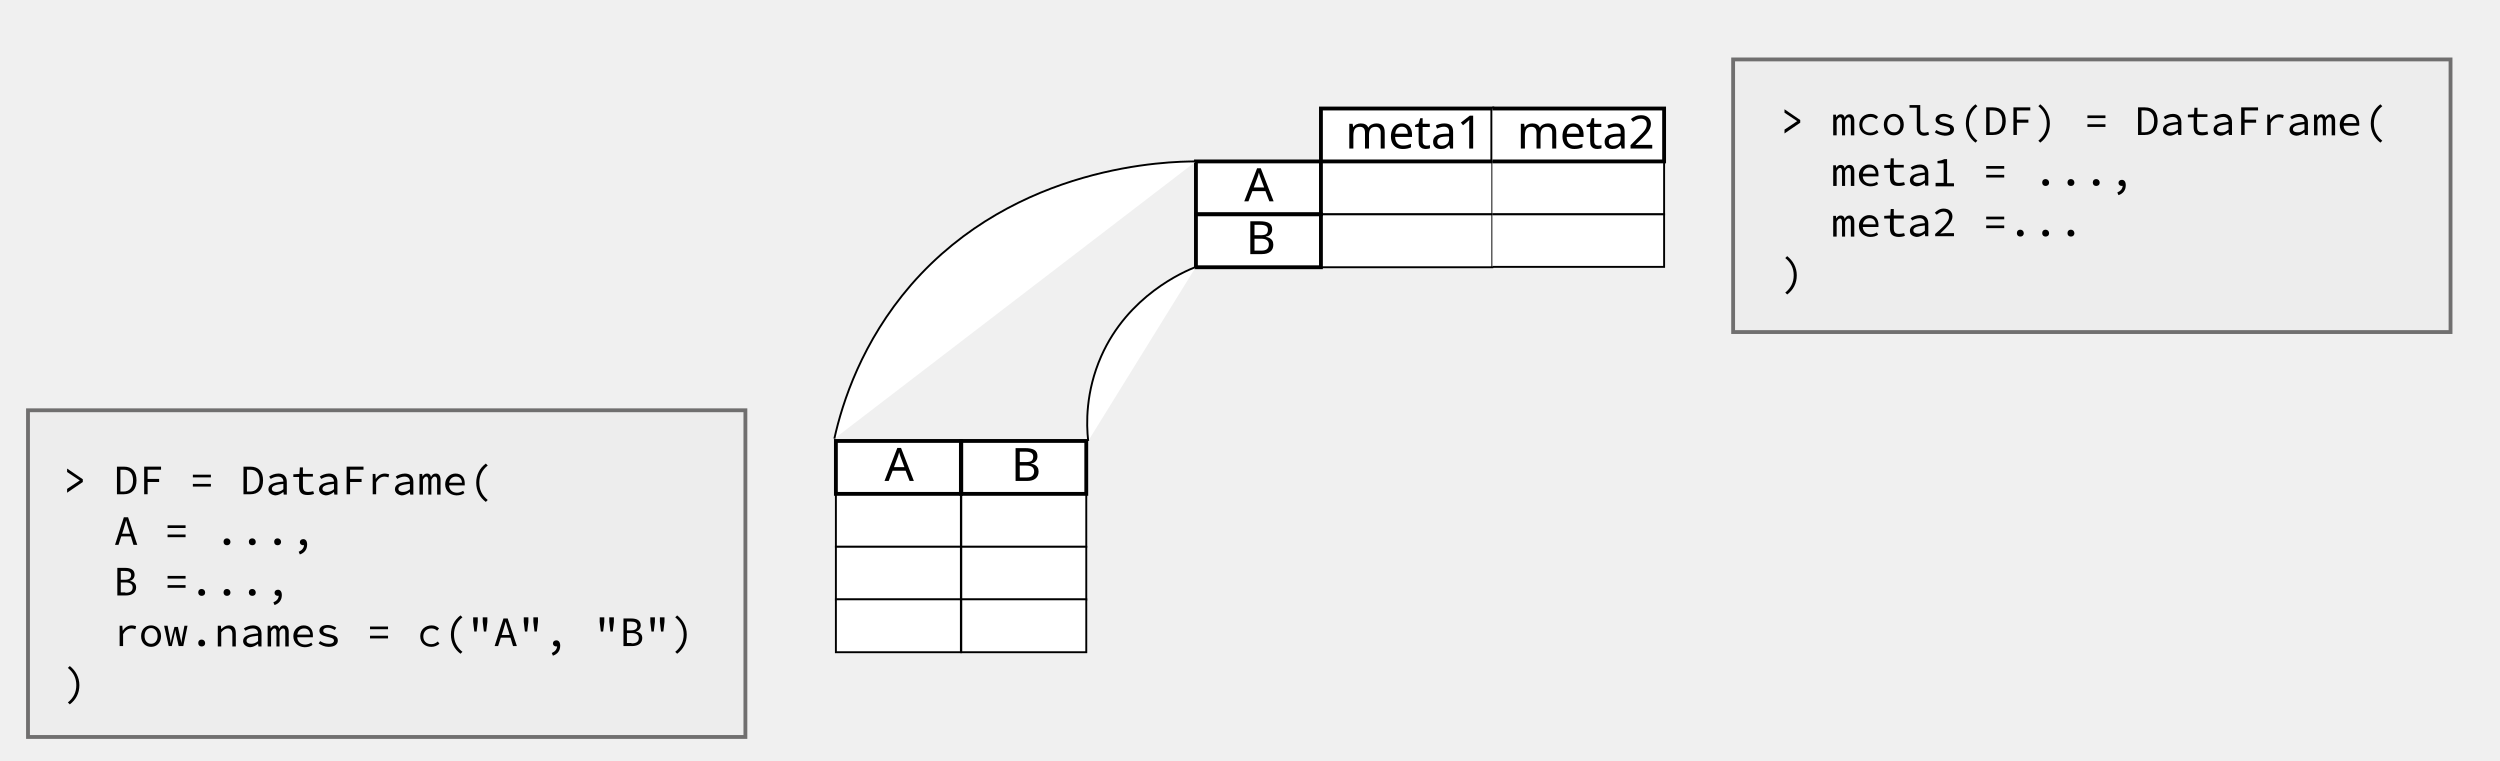
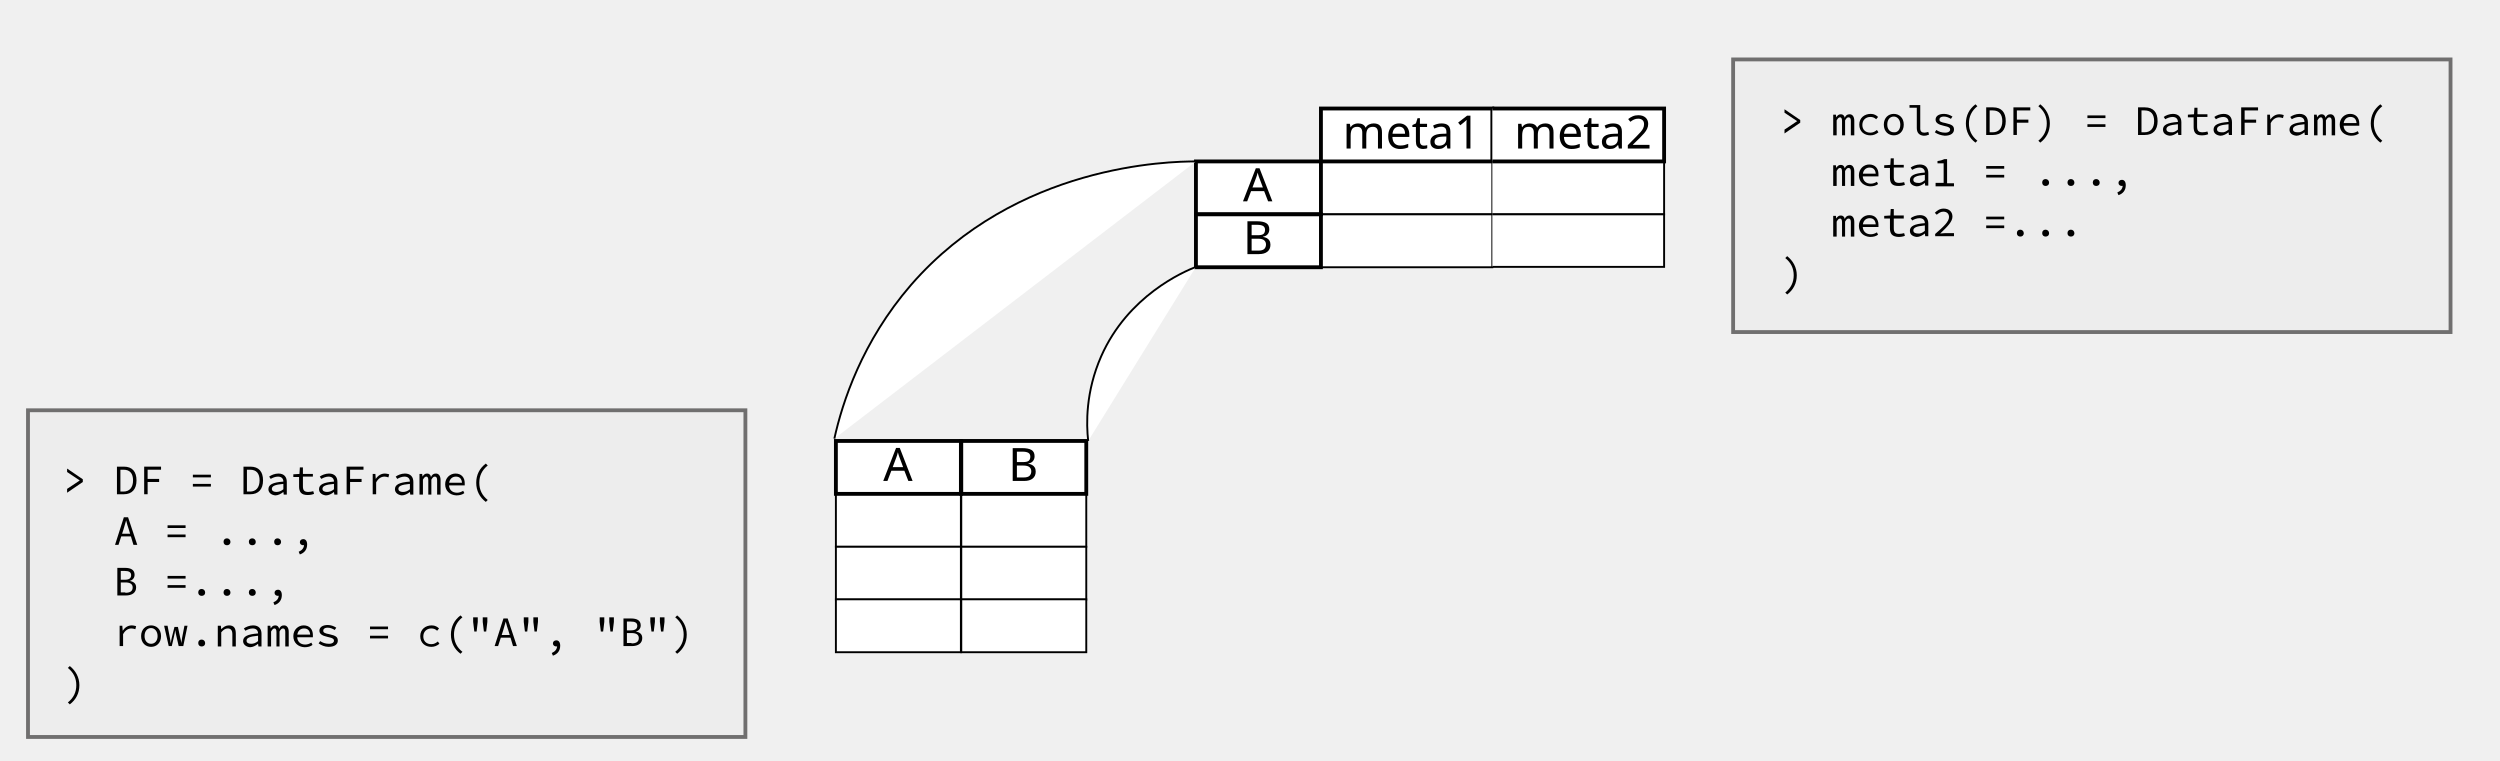
<svg xmlns="http://www.w3.org/2000/svg" version="1.1" id="Layer_1" x="0px" y="0px" viewBox="0 0 652 198.4" style="enable-background:new 0 0 652 198.4;" xml:space="preserve">
  <style type="text/css">
	.st0{fill:#EDEDED;stroke:#706F6F;stroke-miterlimit:10;}
	.st1{fill:#FFFFFF;stroke:#000000;stroke-width:0.5;stroke-miterlimit:10;}
	.st2{fill:#FFFFFF;stroke:#000000;stroke-miterlimit:10;}
- 	.st3{font-family:'MyriadPro-Regular';}
+ 	.st3{font-family:'ArialMT';}
	.st4{font-size:12px;}
</style>
  <rect x="452" y="15.5" class="st0" width="187.1" height="71.1" />
  <rect x="7.3" y="107" class="st0" width="187.1" height="85.2" />
  <rect x="218" y="128.8" class="st1" width="32.6" height="13.8" />
  <rect x="250.7" y="128.8" class="st1" width="32.6" height="13.8" />
  <rect x="218" y="142.6" class="st1" width="32.6" height="13.8" />
  <rect x="250.7" y="142.6" class="st1" width="32.6" height="13.8" />
  <rect x="218" y="156.3" class="st1" width="32.6" height="13.8" />
  <rect x="250.7" y="156.3" class="st1" width="32.6" height="13.8" />
  <rect x="344.5" y="42.1" class="st1" width="44.7" height="13.8" />
  <rect x="344.5" y="55.9" class="st1" width="44.7" height="13.8" />
  <rect x="218" y="115" class="st2" width="32.6" height="13.8" />
-   <text transform="matrix(1 0 0 1 230.6787 125.4315)" class="st3 st4">A</text>
+   <text transform="matrix(1 0 0 1 230.3486 125.4315)" class="st3 st4">A</text>
  <rect x="250.7" y="115" class="st2" width="32.6" height="13.8" />
-   <text transform="matrix(1 0 0 1 263.7073 125.4315)" class="st3 st4">B</text>
+   <text transform="matrix(1 0 0 1 262.9573 125.4315)" class="st3 st4">B</text>
  <rect x="311.9" y="42.1" class="st2" width="32.6" height="13.8" />
-   <text transform="matrix(1 0 0 1 324.503 52.5013)" class="st3 st4">A</text>
+   <text transform="matrix(1 0 0 1 324.1729 52.5013)" class="st3 st4">A</text>
  <rect x="311.9" y="55.9" class="st2" width="32.6" height="13.8" />
-   <text transform="matrix(1 0 0 1 324.9229 66.2695)" class="st3 st4">B</text>
+   <text transform="matrix(1 0 0 1 324.1729 66.2695)" class="st3 st4">B</text>
  <rect x="344.5" y="28.3" class="st2" width="44.7" height="13.8" />
-   <text transform="matrix(1 0 0 1 350.8814 38.7334)" class="st3 st4">meta1</text>
+   <text transform="matrix(1 0 0 1 350.1714 38.7334)" class="st3 st4">meta1</text>
  <polyline class="st1" points="389.2,42.1 434,42.1 434,55.9 389.2,55.9 " />
  <polyline class="st1" points="389.2,55.9 434,55.9 434,69.6 389.2,69.6 " />
  <polyline class="st2" points="389.2,28.3 434,28.3 434,42.1 389.2,42.1 " />
-   <text transform="matrix(1 0 0 1 395.6174 38.7334)" class="st3 st4">meta2</text>
+   <text transform="matrix(1 0 0 1 394.9074 38.7334)" class="st3 st4">meta2</text>
  <path class="st1" d="M217.6,114.4c2.1-9.5,7.2-25.3,20-40.1c27.4-31.5,67.4-32.2,74.3-32.2" />
  <path class="st1" d="M283.8,115c-0.5-4.4-0.7-12.8,3.4-22.1c7-15.8,21.4-22,24.7-23.3" />
  <g>
    <g>
      <path d="M17.5,127.5l3.3-2.2v0l-3.3-2.2v-0.9l4.1,2.8v0.7l-4.1,2.8V127.5z" />
      <path d="M30.5,121.7h1.8c2.2,0,3.3,1.3,3.3,3.6c0,2.3-1.2,3.6-3.3,3.6h-1.8V121.7z M32.2,128.2c1.6,0,2.5-1.1,2.5-2.9    c0-1.8-0.8-2.8-2.5-2.8h-0.8v5.7H32.2z" />
      <path d="M37.6,121.7H42v0.8h-3.5v2.4h3v0.8h-3v3.2h-0.9V121.7z" />
      <path d="M50.3,123.8H55v0.7h-4.7V123.8z M50.3,126.2H55v0.7h-4.7V126.2z" />
      <path d="M63.5,121.7h1.8c2.2,0,3.3,1.3,3.3,3.6c0,2.3-1.2,3.6-3.3,3.6h-1.8V121.7z M65.2,128.2c1.6,0,2.5-1.1,2.5-2.9    c0-1.8-0.8-2.8-2.5-2.8h-0.8v5.7H65.2z" />
      <path d="M70,127.6c0-1.2,1.1-1.8,3.9-2c0-0.7-0.4-1.3-1.4-1.3c-0.7,0-1.4,0.3-1.9,0.6l-0.4-0.6c0.5-0.4,1.5-0.8,2.4-0.8    c1.5,0,2.2,0.9,2.2,2.2v3.3H74l-0.1-0.7h0c-0.6,0.5-1.4,0.9-2.1,0.9C70.8,129.1,70,128.5,70,127.6z M73.9,127.6v-1.4    c-2.3,0.2-3,0.6-3,1.3c0,0.6,0.6,0.8,1.2,0.8C72.7,128.3,73.3,128.1,73.9,127.6z" />
      <path d="M78,126.9v-2.5h-1.5v-0.7l1.6-0.1l0.1-1.7h0.8v1.7h2.6v0.7h-2.6v2.5c0,1,0.3,1.5,1.4,1.5c0.5,0,0.9-0.1,1.3-0.2l0.2,0.7    c-0.5,0.2-1,0.3-1.7,0.3C78.5,129.1,78,128.2,78,126.9z" />
      <path d="M83.2,127.6c0-1.2,1.1-1.8,3.9-2c0-0.7-0.4-1.3-1.4-1.3c-0.7,0-1.4,0.3-1.9,0.6l-0.4-0.6c0.5-0.4,1.5-0.8,2.4-0.8    c1.5,0,2.2,0.9,2.2,2.2v3.3h-0.8l-0.1-0.7h0c-0.6,0.5-1.4,0.9-2.1,0.9C84,129.1,83.2,128.5,83.2,127.6z M87.1,127.6v-1.4    c-2.3,0.2-3,0.6-3,1.3c0,0.6,0.6,0.8,1.2,0.8C85.9,128.3,86.5,128.1,87.1,127.6z" />
      <path d="M90.4,121.7h4.4v0.8h-3.5v2.4h3v0.8h-3v3.2h-0.9V121.7z" />
      <path d="M97.1,123.6h0.8l0.1,1.3h0c0.6-0.9,1.4-1.4,2.4-1.4c0.4,0,0.7,0.1,1.1,0.2l-0.2,0.8c-0.4-0.1-0.6-0.2-1-0.2    c-0.8,0-1.6,0.4-2.2,1.5v3.1h-0.9V123.6z" />
      <path d="M103,127.6c0-1.2,1.1-1.8,3.9-2c0-0.7-0.4-1.3-1.4-1.3c-0.7,0-1.4,0.3-1.9,0.6l-0.4-0.6c0.5-0.4,1.5-0.8,2.4-0.8    c1.5,0,2.2,0.9,2.2,2.2v3.3H107l-0.1-0.7h0c-0.6,0.5-1.4,0.9-2.1,0.9C103.8,129.1,103,128.5,103,127.6z M106.9,127.6v-1.4    c-2.3,0.2-3,0.6-3,1.3c0,0.6,0.6,0.8,1.2,0.8C105.7,128.3,106.3,128.1,106.9,127.6z" />
      <path d="M109.4,123.6h0.7l0.1,0.7h0c0.3-0.5,0.6-0.8,1.2-0.8c0.5,0,0.9,0.3,1,0.9c0.3-0.6,0.6-0.9,1.3-0.9c0.7,0,1.2,0.6,1.2,1.7    v3.8H114v-3.8c0-0.6-0.2-0.9-0.6-0.9c-0.4,0-0.6,0.3-0.9,0.8v3.9h-0.8v-3.8c0-0.6-0.2-0.9-0.5-0.9c-0.4,0-0.6,0.3-0.9,0.8v3.9    h-0.9V123.6z" />
      <path d="M116.1,126.3c0-1.7,1.3-2.8,2.7-2.8c1.5,0,2.4,1,2.4,2.5c0,0.2,0,0.4,0,0.6h-4.5v-0.7h4l-0.2,0.3c0-1.3-0.6-1.9-1.6-1.9    c-1,0-1.8,0.7-1.8,2.1c0,1.4,0.9,2.1,2.1,2.1c0.6,0,1.1-0.2,1.6-0.5l0.3,0.6c-0.5,0.4-1.2,0.6-2.1,0.6    C117.3,129.1,116.1,128,116.1,126.3z" />
      <path d="M124.2,125.9c0-2.1,0.9-3.8,2.5-5l0.5,0.5c-1.5,1.2-2.2,2.7-2.2,4.5c0,1.8,0.7,3.3,2.2,4.5l-0.5,0.5    C125.1,129.7,124.2,128,124.2,125.9z" />
      <path d="M32.3,134.9h1.1l2.4,7.2h-1l-1.2-4c-0.3-0.8-0.5-1.6-0.7-2.4h0c-0.2,0.8-0.5,1.6-0.7,2.4l-1.3,4h-0.9L32.3,134.9z     M31.2,139.2h3.3v0.7h-3.3V139.2z" />
      <path d="M43.7,137h4.7v0.7h-4.7V137z M43.7,139.4h4.7v0.7h-4.7V139.4z" />
      <path d="M58.3,141.3c0-0.6,0.4-0.9,0.9-0.9s0.9,0.4,0.9,0.9c0,0.6-0.4,0.9-0.9,0.9S58.3,141.9,58.3,141.3z" />
      <path d="M64.9,141.3c0-0.6,0.4-0.9,0.9-0.9s0.9,0.4,0.9,0.9c0,0.6-0.4,0.9-0.9,0.9S64.9,141.9,64.9,141.3z" />
      <path d="M71.5,141.3c0-0.6,0.4-0.9,0.9-0.9s0.9,0.4,0.9,0.9c0,0.6-0.4,0.9-0.9,0.9S71.5,141.9,71.5,141.3z" />
      <path d="M77.9,143.9c0.9-0.4,1.4-1,1.4-1.9l-0.2-1l0.6,0.9c-0.2,0.2-0.4,0.3-0.6,0.3c-0.5,0-0.9-0.3-0.9-0.8    c0-0.5,0.4-0.8,0.9-0.8c0.6,0,1,0.5,1,1.4c0,1.3-0.7,2.2-1.9,2.6L77.9,143.9z" />
      <path d="M30.6,148.1h2c1.5,0,2.5,0.5,2.5,1.8c0,0.7-0.4,1.4-1.3,1.6v0c1.1,0.2,1.7,0.7,1.7,1.7c0,1.4-1.1,2.1-2.7,2.1h-2.2V148.1z     M32.5,151.2c1.2,0,1.7-0.4,1.7-1.2c0-0.8-0.6-1.1-1.7-1.1h-1v2.3H32.5z M32.7,154.6c1.2,0,1.9-0.4,1.9-1.4c0-0.9-0.7-1.3-1.9-1.3    h-1.2v2.6H32.7z" />
      <path d="M43.7,150.2h4.7v0.7h-4.7V150.2z M43.7,152.6h4.7v0.7h-4.7V152.6z" />
      <path d="M51.7,154.5c0-0.6,0.4-0.9,0.9-0.9s0.9,0.4,0.9,0.9c0,0.6-0.4,0.9-0.9,0.9S51.7,155.1,51.7,154.5z" />
      <path d="M58.3,154.5c0-0.6,0.4-0.9,0.9-0.9s0.9,0.4,0.9,0.9c0,0.6-0.4,0.9-0.9,0.9S58.3,155.1,58.3,154.5z" />
      <path d="M64.9,154.5c0-0.6,0.4-0.9,0.9-0.9s0.9,0.4,0.9,0.9c0,0.6-0.4,0.9-0.9,0.9S64.9,155.1,64.9,154.5z" />
      <path d="M71.3,157.1c0.9-0.4,1.4-1,1.4-1.9l-0.2-1l0.6,0.9c-0.2,0.2-0.4,0.3-0.6,0.3c-0.5,0-0.9-0.3-0.9-0.8    c0-0.5,0.4-0.8,0.9-0.8c0.6,0,1,0.5,1,1.4c0,1.3-0.7,2.2-1.9,2.6L71.3,157.1z" />
      <path d="M31.1,163.2h0.8l0.1,1.3h0c0.6-0.9,1.4-1.4,2.4-1.4c0.4,0,0.7,0.1,1.1,0.2l-0.2,0.8c-0.4-0.1-0.6-0.2-1-0.2    c-0.8,0-1.6,0.4-2.2,1.5v3.1h-0.9V163.2z" />
      <path d="M36.8,165.9c0-1.8,1.2-2.8,2.6-2.8s2.6,1,2.6,2.8c0,1.8-1.2,2.8-2.6,2.8S36.8,167.7,36.8,165.9z M41.1,165.9    c0-1.2-0.7-2.1-1.7-2.1c-1,0-1.7,0.8-1.7,2.1c0,1.2,0.7,2,1.7,2C40.4,167.9,41.1,167.1,41.1,165.9z" />
      <path d="M42.8,163.2h0.9l0.6,3.1c0.1,0.5,0.2,1,0.2,1.5h0c0.1-0.5,0.2-1,0.3-1.5l0.7-2.8h0.9l0.6,2.8c0.1,0.5,0.3,1,0.3,1.5h0    c0.1-0.5,0.1-1,0.2-1.5l0.6-3.1h0.8l-1.1,5.3h-1.2l-0.6-2.6c-0.1-0.4-0.2-0.9-0.3-1.6h0c-0.1,0.7-0.2,1.2-0.3,1.6l-0.6,2.6H44    L42.8,163.2z" />
      <path d="M51.7,167.7c0-0.6,0.4-0.9,0.9-0.9s0.9,0.4,0.9,0.9c0,0.6-0.4,0.9-0.9,0.9S51.7,168.3,51.7,167.7z" />
      <path d="M56.9,163.2h0.7l0.1,0.9h0c0.6-0.6,1.2-1,2-1c1.3,0,1.8,0.7,1.8,2.2v3.3h-0.9v-3.2c0-1-0.4-1.5-1.2-1.5    c-0.6,0-1.1,0.3-1.7,1v3.7h-0.9V163.2z" />
      <path d="M63.4,167.2c0-1.2,1.1-1.8,3.9-2c0-0.7-0.4-1.3-1.4-1.3c-0.7,0-1.4,0.3-1.9,0.6l-0.4-0.6c0.5-0.4,1.5-0.8,2.4-0.8    c1.5,0,2.2,0.9,2.2,2.2v3.3h-0.8l-0.1-0.7h0c-0.6,0.5-1.4,0.9-2.1,0.9C64.2,168.7,63.4,168.1,63.4,167.2z M67.3,167.2v-1.4    c-2.3,0.2-3,0.6-3,1.3c0,0.6,0.6,0.8,1.2,0.8C66.1,167.9,66.7,167.7,67.3,167.2z" />
      <path d="M69.8,163.2h0.7l0.1,0.7h0c0.3-0.5,0.6-0.8,1.2-0.8c0.5,0,0.9,0.3,1,0.9c0.3-0.6,0.6-0.9,1.3-0.9c0.7,0,1.2,0.6,1.2,1.7    v3.8h-0.9v-3.8c0-0.6-0.2-0.9-0.6-0.9c-0.4,0-0.6,0.3-0.9,0.8v3.9h-0.8v-3.8c0-0.6-0.2-0.9-0.5-0.9c-0.4,0-0.6,0.3-0.9,0.8v3.9    h-0.9V163.2z" />
      <path d="M76.5,165.9c0-1.7,1.3-2.8,2.7-2.8c1.5,0,2.4,1,2.4,2.5c0,0.2,0,0.4,0,0.6h-4.5v-0.7h4l-0.2,0.3c0-1.3-0.6-1.9-1.6-1.9    c-1,0-1.8,0.7-1.8,2.1c0,1.4,0.9,2.1,2.1,2.1c0.6,0,1.1-0.2,1.6-0.5l0.3,0.6c-0.5,0.4-1.2,0.6-2.1,0.6    C77.7,168.7,76.5,167.6,76.5,165.9z" />
      <path d="M83.1,167.8l0.4-0.6c0.6,0.4,1.3,0.7,2.3,0.7c0.9,0,1.3-0.4,1.3-0.8c0-0.4-0.2-0.7-1.7-1c-1.4-0.3-2.1-0.8-2.1-1.6    c0-0.9,0.8-1.5,2.2-1.5c0.8,0,1.6,0.3,2.2,0.7l-0.4,0.6c-0.5-0.3-1.1-0.6-1.8-0.6c-0.9,0-1.2,0.4-1.2,0.8c0,0.5,0.5,0.7,1.6,0.9    c1.8,0.4,2.2,0.8,2.2,1.7c0,0.9-0.8,1.6-2.4,1.6C84.7,168.7,83.8,168.3,83.1,167.8z" />
      <path d="M96.5,163.4h4.7v0.7h-4.7V163.4z M96.5,165.8h4.7v0.7h-4.7V165.8z" />
      <path d="M109.6,165.9c0-1.8,1.4-2.8,3-2.8c0.9,0,1.5,0.4,1.9,0.8l-0.5,0.6c-0.4-0.4-0.9-0.6-1.5-0.6c-1.2,0-2.1,0.8-2.1,2.1    c0,1.2,0.8,2,2.1,2c0.7,0,1.2-0.3,1.7-0.7l0.4,0.6c-0.6,0.5-1.3,0.8-2.1,0.8C110.9,168.7,109.6,167.7,109.6,165.9z" />
      <path d="M117.6,165.5c0-2.1,0.9-3.8,2.5-5l0.5,0.5c-1.5,1.2-2.2,2.7-2.2,4.5c0,1.8,0.7,3.3,2.2,4.5l-0.5,0.5    C118.5,169.3,117.6,167.6,117.6,165.5z" />
      <path d="M123.4,162.2l0-1.2h1.2l0,1.2l-0.3,2.5h-0.6L123.4,162.2z M125.9,162.2l0-1.2h1.2l0,1.2l-0.3,2.5h-0.6L125.9,162.2z" />
      <path d="M131.3,161.3h1.1l2.4,7.2h-1l-1.2-4c-0.3-0.8-0.5-1.6-0.7-2.4h0c-0.2,0.8-0.5,1.6-0.7,2.4l-1.3,4h-0.9L131.3,161.3z     M130.2,165.6h3.3v0.7h-3.3V165.6z" />
      <path d="M136.6,162.2l0-1.2h1.2l0,1.2l-0.3,2.5h-0.6L136.6,162.2z M139.1,162.2l0-1.2h1.2l0,1.2l-0.3,2.5h-0.6L139.1,162.2z" />
      <path d="M143.9,170.3c0.9-0.4,1.4-1,1.4-1.9l-0.2-1l0.6,0.9c-0.2,0.2-0.4,0.3-0.6,0.3c-0.5,0-0.9-0.3-0.9-0.8    c0-0.5,0.4-0.8,0.9-0.8c0.6,0,1,0.5,1,1.4c0,1.3-0.7,2.2-1.9,2.6L143.9,170.3z" />
      <path d="M156.4,162.2l0-1.2h1.2l0,1.2l-0.3,2.5h-0.6L156.4,162.2z M158.9,162.2l0-1.2h1.2l0,1.2l-0.3,2.5h-0.6L158.9,162.2z" />
      <path d="M162.6,161.3h2c1.5,0,2.5,0.5,2.5,1.8c0,0.7-0.4,1.4-1.3,1.6v0c1.1,0.2,1.7,0.7,1.7,1.7c0,1.4-1.1,2.1-2.7,2.1h-2.2V161.3    z M164.5,164.4c1.2,0,1.7-0.4,1.7-1.2c0-0.8-0.6-1.1-1.7-1.1h-1v2.3H164.5z M164.7,167.8c1.2,0,1.9-0.4,1.9-1.4    c0-0.9-0.7-1.3-1.9-1.3h-1.2v2.6H164.7z" />
      <path d="M169.6,162.2l0-1.2h1.2l0,1.2l-0.3,2.5h-0.6L169.6,162.2z M172.1,162.2l0-1.2h1.2l0,1.2l-0.3,2.5h-0.6L172.1,162.2z" />
      <path d="M176.1,170c1.5-1.2,2.2-2.7,2.2-4.5c0-1.8-0.7-3.3-2.2-4.5l0.5-0.5c1.5,1.2,2.5,2.9,2.5,5s-0.9,3.8-2.5,5L176.1,170z" />
      <path d="M17.7,183.2c1.5-1.2,2.2-2.7,2.2-4.5c0-1.8-0.7-3.3-2.2-4.5l0.5-0.5c1.5,1.2,2.5,2.9,2.5,5s-0.9,3.8-2.5,5L17.7,183.2z" />
    </g>
  </g>
  <g>
    <g>
      <path d="M465.4,33.8l3.3-2.2v0l-3.3-2.2v-0.9l4.1,2.8v0.7l-4.1,2.8V33.8z" />
      <path d="M478.1,29.9h0.7l0.1,0.7h0c0.3-0.5,0.6-0.8,1.2-0.8c0.5,0,0.9,0.3,1,0.9c0.3-0.6,0.6-0.9,1.3-0.9c0.7,0,1.2,0.6,1.2,1.7    v3.8h-0.9v-3.8c0-0.6-0.2-0.9-0.6-0.9c-0.4,0-0.6,0.3-0.9,0.8v3.9h-0.8v-3.8c0-0.6-0.2-0.9-0.5-0.9c-0.4,0-0.6,0.3-0.9,0.8v3.9    h-0.9V29.9z" />
      <path d="M484.9,32.5c0-1.8,1.4-2.8,3-2.8c0.9,0,1.5,0.4,1.9,0.8l-0.5,0.6c-0.4-0.4-0.9-0.6-1.5-0.6c-1.2,0-2.1,0.8-2.1,2.1    c0,1.2,0.8,2,2.1,2c0.7,0,1.2-0.3,1.7-0.7l0.4,0.6c-0.6,0.5-1.3,0.8-2.1,0.8C486.2,35.3,484.9,34.3,484.9,32.5z" />
      <path d="M491.3,32.5c0-1.8,1.2-2.8,2.6-2.8s2.6,1,2.6,2.8c0,1.8-1.2,2.8-2.6,2.8S491.3,34.3,491.3,32.5z M495.6,32.5    c0-1.2-0.7-2.1-1.7-2.1c-1,0-1.7,0.8-1.7,2.1c0,1.2,0.7,2,1.7,2C494.9,34.6,495.6,33.8,495.6,32.5z" />
      <path d="M499.9,33.4v-5.3H498v-0.7h2.8v6.1c0,0.8,0.4,1.1,1.1,1.1c0.3,0,0.6-0.1,1-0.2l0.2,0.7c-0.5,0.2-0.8,0.3-1.4,0.3    C500.6,35.3,499.9,34.7,499.9,33.4z" />
      <path d="M504.6,34.5l0.4-0.6c0.6,0.4,1.3,0.7,2.3,0.7c0.9,0,1.3-0.4,1.3-0.8c0-0.4-0.2-0.7-1.7-1c-1.4-0.3-2.1-0.8-2.1-1.6    c0-0.9,0.8-1.5,2.2-1.5c0.8,0,1.6,0.3,2.2,0.7l-0.4,0.6c-0.5-0.3-1.1-0.6-1.8-0.6c-0.9,0-1.2,0.4-1.2,0.8c0,0.5,0.5,0.7,1.6,0.9    c1.8,0.4,2.2,0.8,2.2,1.7c0,0.9-0.8,1.6-2.4,1.6C506.2,35.3,505.3,35,504.6,34.5z" />
      <path d="M512.7,32.2c0-2.1,0.9-3.8,2.5-5l0.5,0.5c-1.5,1.2-2.2,2.7-2.2,4.5c0,1.8,0.7,3.3,2.2,4.5l-0.5,0.5    C513.6,36,512.7,34.3,512.7,32.2z" />
      <path d="M518,28h1.8c2.2,0,3.3,1.3,3.3,3.6c0,2.3-1.2,3.6-3.3,3.6H518V28z M519.7,34.5c1.6,0,2.5-1.1,2.5-2.9    c0-1.8-0.8-2.8-2.5-2.8h-0.8v5.7H519.7z" />
      <path d="M525.1,28h4.4v0.8H526v2.4h3V32h-3v3.2h-0.9V28z" />
      <path d="M531.6,36.7c1.5-1.2,2.2-2.7,2.2-4.5c0-1.8-0.7-3.3-2.2-4.5l0.5-0.5c1.5,1.2,2.5,2.9,2.5,5s-0.9,3.8-2.5,5L531.6,36.7z" />
      <path d="M544.4,30.1h4.7v0.7h-4.7V30.1z M544.4,32.4h4.7v0.7h-4.7V32.4z" />
      <path d="M557.6,28h1.8c2.2,0,3.3,1.3,3.3,3.6c0,2.3-1.2,3.6-3.3,3.6h-1.8V28z M559.3,34.5c1.6,0,2.5-1.1,2.5-2.9    c0-1.8-0.8-2.8-2.5-2.8h-0.8v5.7H559.3z" />
      <path d="M564.1,33.8c0-1.2,1.1-1.8,3.9-2c0-0.7-0.4-1.3-1.4-1.3c-0.7,0-1.4,0.3-1.9,0.6l-0.4-0.6c0.5-0.4,1.5-0.8,2.4-0.8    c1.5,0,2.2,0.9,2.2,2.2v3.3h-0.8l-0.1-0.7h0c-0.6,0.5-1.4,0.9-2.1,0.9C564.9,35.3,564.1,34.8,564.1,33.8z M568,33.8v-1.4    c-2.3,0.2-3,0.6-3,1.3c0,0.6,0.6,0.8,1.2,0.8C566.8,34.6,567.4,34.3,568,33.8z" />
      <path d="M572.1,33.1v-2.5h-1.5v-0.7l1.6-0.1l0.1-1.7h0.8v1.7h2.6v0.7H573v2.5c0,1,0.3,1.5,1.4,1.5c0.5,0,0.9-0.1,1.3-0.2l0.2,0.7    c-0.5,0.2-1,0.3-1.7,0.3C572.6,35.3,572.1,34.5,572.1,33.1z" />
      <path d="M577.3,33.8c0-1.2,1.1-1.8,3.9-2c0-0.7-0.4-1.3-1.4-1.3c-0.7,0-1.4,0.3-1.9,0.6l-0.4-0.6c0.5-0.4,1.5-0.8,2.4-0.8    c1.5,0,2.2,0.9,2.2,2.2v3.3h-0.8l-0.1-0.7h0c-0.6,0.5-1.4,0.9-2.1,0.9C578.1,35.3,577.3,34.8,577.3,33.8z M581.2,33.8v-1.4    c-2.3,0.2-3,0.6-3,1.3c0,0.6,0.5,0.8,1.2,0.8C580,34.6,580.6,34.3,581.2,33.8z" />
      <path d="M584.5,28h4.4v0.8h-3.5v2.4h3V32h-3v3.2h-0.9V28z" />
      <path d="M591.2,29.9h0.8l0.1,1.3h0c0.6-0.9,1.4-1.4,2.4-1.4c0.4,0,0.7,0.1,1.1,0.2l-0.2,0.8c-0.4-0.1-0.6-0.2-1-0.2    c-0.8,0-1.6,0.4-2.2,1.5v3.1h-0.9V29.9z" />
      <path d="M597.1,33.8c0-1.2,1.1-1.8,3.9-2c0-0.7-0.4-1.3-1.4-1.3c-0.7,0-1.4,0.3-1.9,0.6l-0.4-0.6c0.5-0.4,1.5-0.8,2.4-0.8    c1.5,0,2.2,0.9,2.2,2.2v3.3h-0.8l-0.1-0.7h0c-0.6,0.5-1.4,0.9-2.1,0.9C597.9,35.3,597.1,34.8,597.1,33.8z M601,33.8v-1.4    c-2.3,0.2-3,0.6-3,1.3c0,0.6,0.5,0.8,1.2,0.8C599.8,34.6,600.4,34.3,601,33.8z" />
      <path d="M603.5,29.9h0.7l0.1,0.7h0c0.3-0.5,0.6-0.8,1.2-0.8c0.5,0,0.9,0.3,1,0.9c0.3-0.6,0.6-0.9,1.3-0.9c0.7,0,1.2,0.6,1.2,1.7    v3.8h-0.9v-3.8c0-0.6-0.2-0.9-0.6-0.9c-0.4,0-0.6,0.3-0.9,0.8v3.9h-0.8v-3.8c0-0.6-0.2-0.9-0.5-0.9c-0.4,0-0.6,0.3-0.9,0.8v3.9    h-0.9V29.9z" />
      <path d="M610.2,32.5c0-1.7,1.3-2.8,2.7-2.8c1.5,0,2.4,1,2.4,2.5c0,0.2,0,0.4,0,0.6h-4.5v-0.7h4l-0.2,0.3c0-1.3-0.6-1.9-1.6-1.9    c-1,0-1.8,0.7-1.8,2.1c0,1.4,0.9,2.1,2.1,2.1c0.6,0,1.1-0.2,1.6-0.5l0.3,0.6c-0.5,0.4-1.2,0.6-2.1,0.6    C611.4,35.3,610.2,34.3,610.2,32.5z" />
      <path d="M618.3,32.2c0-2.1,0.9-3.8,2.5-5l0.5,0.5c-1.5,1.2-2.2,2.7-2.2,4.5c0,1.8,0.7,3.3,2.2,4.5l-0.5,0.5    C619.2,36,618.3,34.3,618.3,32.2z" />
      <path d="M478.1,43.1h0.7l0.1,0.7h0c0.3-0.5,0.6-0.8,1.2-0.8c0.5,0,0.9,0.3,1,0.9c0.3-0.6,0.6-0.9,1.3-0.9c0.7,0,1.2,0.6,1.2,1.7    v3.8h-0.9v-3.8c0-0.6-0.2-0.9-0.6-0.9c-0.4,0-0.6,0.3-0.9,0.8v3.9h-0.8v-3.8c0-0.6-0.2-0.9-0.5-0.9c-0.4,0-0.6,0.3-0.9,0.8v3.9    h-0.9V43.1z" />
      <path d="M484.8,45.7c0-1.7,1.3-2.8,2.7-2.8c1.5,0,2.4,1,2.4,2.5c0,0.2,0,0.4,0,0.6h-4.5v-0.7h4l-0.2,0.3c0-1.3-0.6-1.9-1.6-1.9    c-1,0-1.8,0.7-1.8,2.1c0,1.4,0.9,2.1,2.1,2.1c0.6,0,1.1-0.2,1.6-0.5l0.3,0.6c-0.5,0.4-1.2,0.6-2.1,0.6    C486.1,48.5,484.8,47.5,484.8,45.7z" />
      <path d="M492.9,46.3v-2.5h-1.5v-0.7l1.6-0.1l0.1-1.7h0.8v1.7h2.6v0.7h-2.6v2.5c0,1,0.3,1.5,1.4,1.5c0.5,0,0.9-0.1,1.3-0.2l0.2,0.7    c-0.5,0.2-1,0.3-1.7,0.3C493.4,48.5,492.9,47.7,492.9,46.3z" />
      <path d="M498.1,47c0-1.2,1.1-1.8,3.9-2c0-0.7-0.4-1.3-1.4-1.3c-0.7,0-1.4,0.3-1.9,0.6l-0.4-0.6c0.5-0.4,1.5-0.8,2.4-0.8    c1.5,0,2.2,0.9,2.2,2.2v3.3h-0.8l-0.1-0.7h0c-0.6,0.5-1.4,0.9-2.1,0.9C498.9,48.5,498.1,48,498.1,47z M502,47v-1.4    c-2.3,0.2-3,0.6-3,1.3c0,0.6,0.6,0.8,1.2,0.8C500.8,47.8,501.4,47.5,502,47z" />
      <path d="M504.9,47.7h2v-5.1h-1.6v-0.6c0.8-0.1,1.4-0.3,1.8-0.5h0.7v6.3h1.8v0.8h-4.8V47.7z" />
      <path d="M518,43.3h4.7v0.7H518V43.3z M518,45.6h4.7v0.7H518V45.6z" />
      <path d="M532.6,47.6c0-0.6,0.4-0.9,0.9-0.9s0.9,0.4,0.9,0.9c0,0.6-0.4,0.9-0.9,0.9S532.6,48.2,532.6,47.6z" />
      <path d="M539.2,47.6c0-0.6,0.4-0.9,0.9-0.9s0.9,0.4,0.9,0.9c0,0.6-0.4,0.9-0.9,0.9S539.2,48.2,539.2,47.6z" />
      <path d="M545.8,47.6c0-0.6,0.4-0.9,0.9-0.9s0.9,0.4,0.9,0.9c0,0.6-0.4,0.9-0.9,0.9S545.8,48.2,545.8,47.6z" />
      <path d="M552.2,50.2c0.9-0.4,1.4-1,1.4-1.9l-0.2-1l0.6,0.9c-0.2,0.2-0.4,0.3-0.6,0.3c-0.5,0-0.9-0.3-0.9-0.8    c0-0.5,0.4-0.8,0.9-0.8c0.6,0,1,0.5,1,1.4c0,1.3-0.7,2.2-1.9,2.6L552.2,50.2z" />
      <path d="M478.1,56.3h0.7l0.1,0.7h0c0.3-0.5,0.6-0.8,1.2-0.8c0.5,0,0.9,0.3,1,0.9c0.3-0.6,0.6-0.9,1.3-0.9c0.7,0,1.2,0.6,1.2,1.7    v3.8h-0.9v-3.8c0-0.6-0.2-0.9-0.6-0.9c-0.4,0-0.6,0.3-0.9,0.8v3.9h-0.8v-3.8c0-0.6-0.2-0.9-0.5-0.9c-0.4,0-0.6,0.3-0.9,0.8v3.9    h-0.9V56.3z" />
      <path d="M484.8,58.9c0-1.7,1.3-2.8,2.7-2.8c1.5,0,2.4,1,2.4,2.5c0,0.2,0,0.4,0,0.6h-4.5v-0.7h4l-0.2,0.3c0-1.3-0.6-1.9-1.6-1.9    c-1,0-1.8,0.7-1.8,2.1c0,1.4,0.9,2.1,2.1,2.1c0.6,0,1.1-0.2,1.6-0.5l0.3,0.6c-0.5,0.4-1.2,0.6-2.1,0.6    C486.1,61.7,484.8,60.7,484.8,58.9z" />
      <path d="M492.9,59.5V57h-1.5v-0.7l1.6-0.1l0.1-1.7h0.8v1.7h2.6V57h-2.6v2.5c0,1,0.3,1.5,1.4,1.5c0.5,0,0.9-0.1,1.3-0.2l0.2,0.7    c-0.5,0.2-1,0.3-1.7,0.3C493.4,61.7,492.9,60.9,492.9,59.5z" />
      <path d="M498.1,60.2c0-1.2,1.1-1.8,3.9-2c0-0.7-0.4-1.3-1.4-1.3c-0.7,0-1.4,0.3-1.9,0.6l-0.4-0.6c0.5-0.4,1.5-0.8,2.4-0.8    c1.5,0,2.2,0.9,2.2,2.2v3.3h-0.8l-0.1-0.7h0c-0.6,0.5-1.4,0.9-2.1,0.9C498.9,61.7,498.1,61.2,498.1,60.2z M502,60.2v-1.4    c-2.3,0.2-3,0.6-3,1.3c0,0.6,0.6,0.8,1.2,0.8C500.8,61,501.4,60.7,502,60.2z" />
      <path d="M504.6,61.1c2.4-2.1,3.7-3.3,3.7-4.5c0-0.8-0.5-1.4-1.5-1.4c-0.7,0-1.2,0.4-1.7,0.8l-0.5-0.5c0.6-0.6,1.3-1.1,2.3-1.1    c1.4,0,2.3,0.8,2.3,2.1c0,1.3-1.3,2.6-3.2,4.4c0.4,0,0.9-0.1,1.3-0.1h2.3v0.8h-4.9V61.1z" />
      <path d="M518,56.5h4.7v0.7H518V56.5z M518,58.8h4.7v0.7H518V58.8z" />
      <path d="M526,60.8c0-0.6,0.4-0.9,0.9-0.9s0.9,0.4,0.9,0.9c0,0.6-0.4,0.9-0.9,0.9S526,61.4,526,60.8z" />
      <path d="M532.6,60.8c0-0.6,0.4-0.9,0.9-0.9s0.9,0.4,0.9,0.9c0,0.6-0.4,0.9-0.9,0.9S532.6,61.4,532.6,60.8z" />
      <path d="M539.2,60.8c0-0.6,0.4-0.9,0.9-0.9s0.9,0.4,0.9,0.9c0,0.6-0.4,0.9-0.9,0.9S539.2,61.4,539.2,60.8z" />
      <path d="M465.6,76.3c1.5-1.2,2.2-2.7,2.2-4.5c0-1.8-0.7-3.3-2.2-4.5l0.5-0.5c1.5,1.2,2.5,2.9,2.5,5s-0.9,3.8-2.5,5L465.6,76.3z" />
    </g>
  </g>
</svg>
